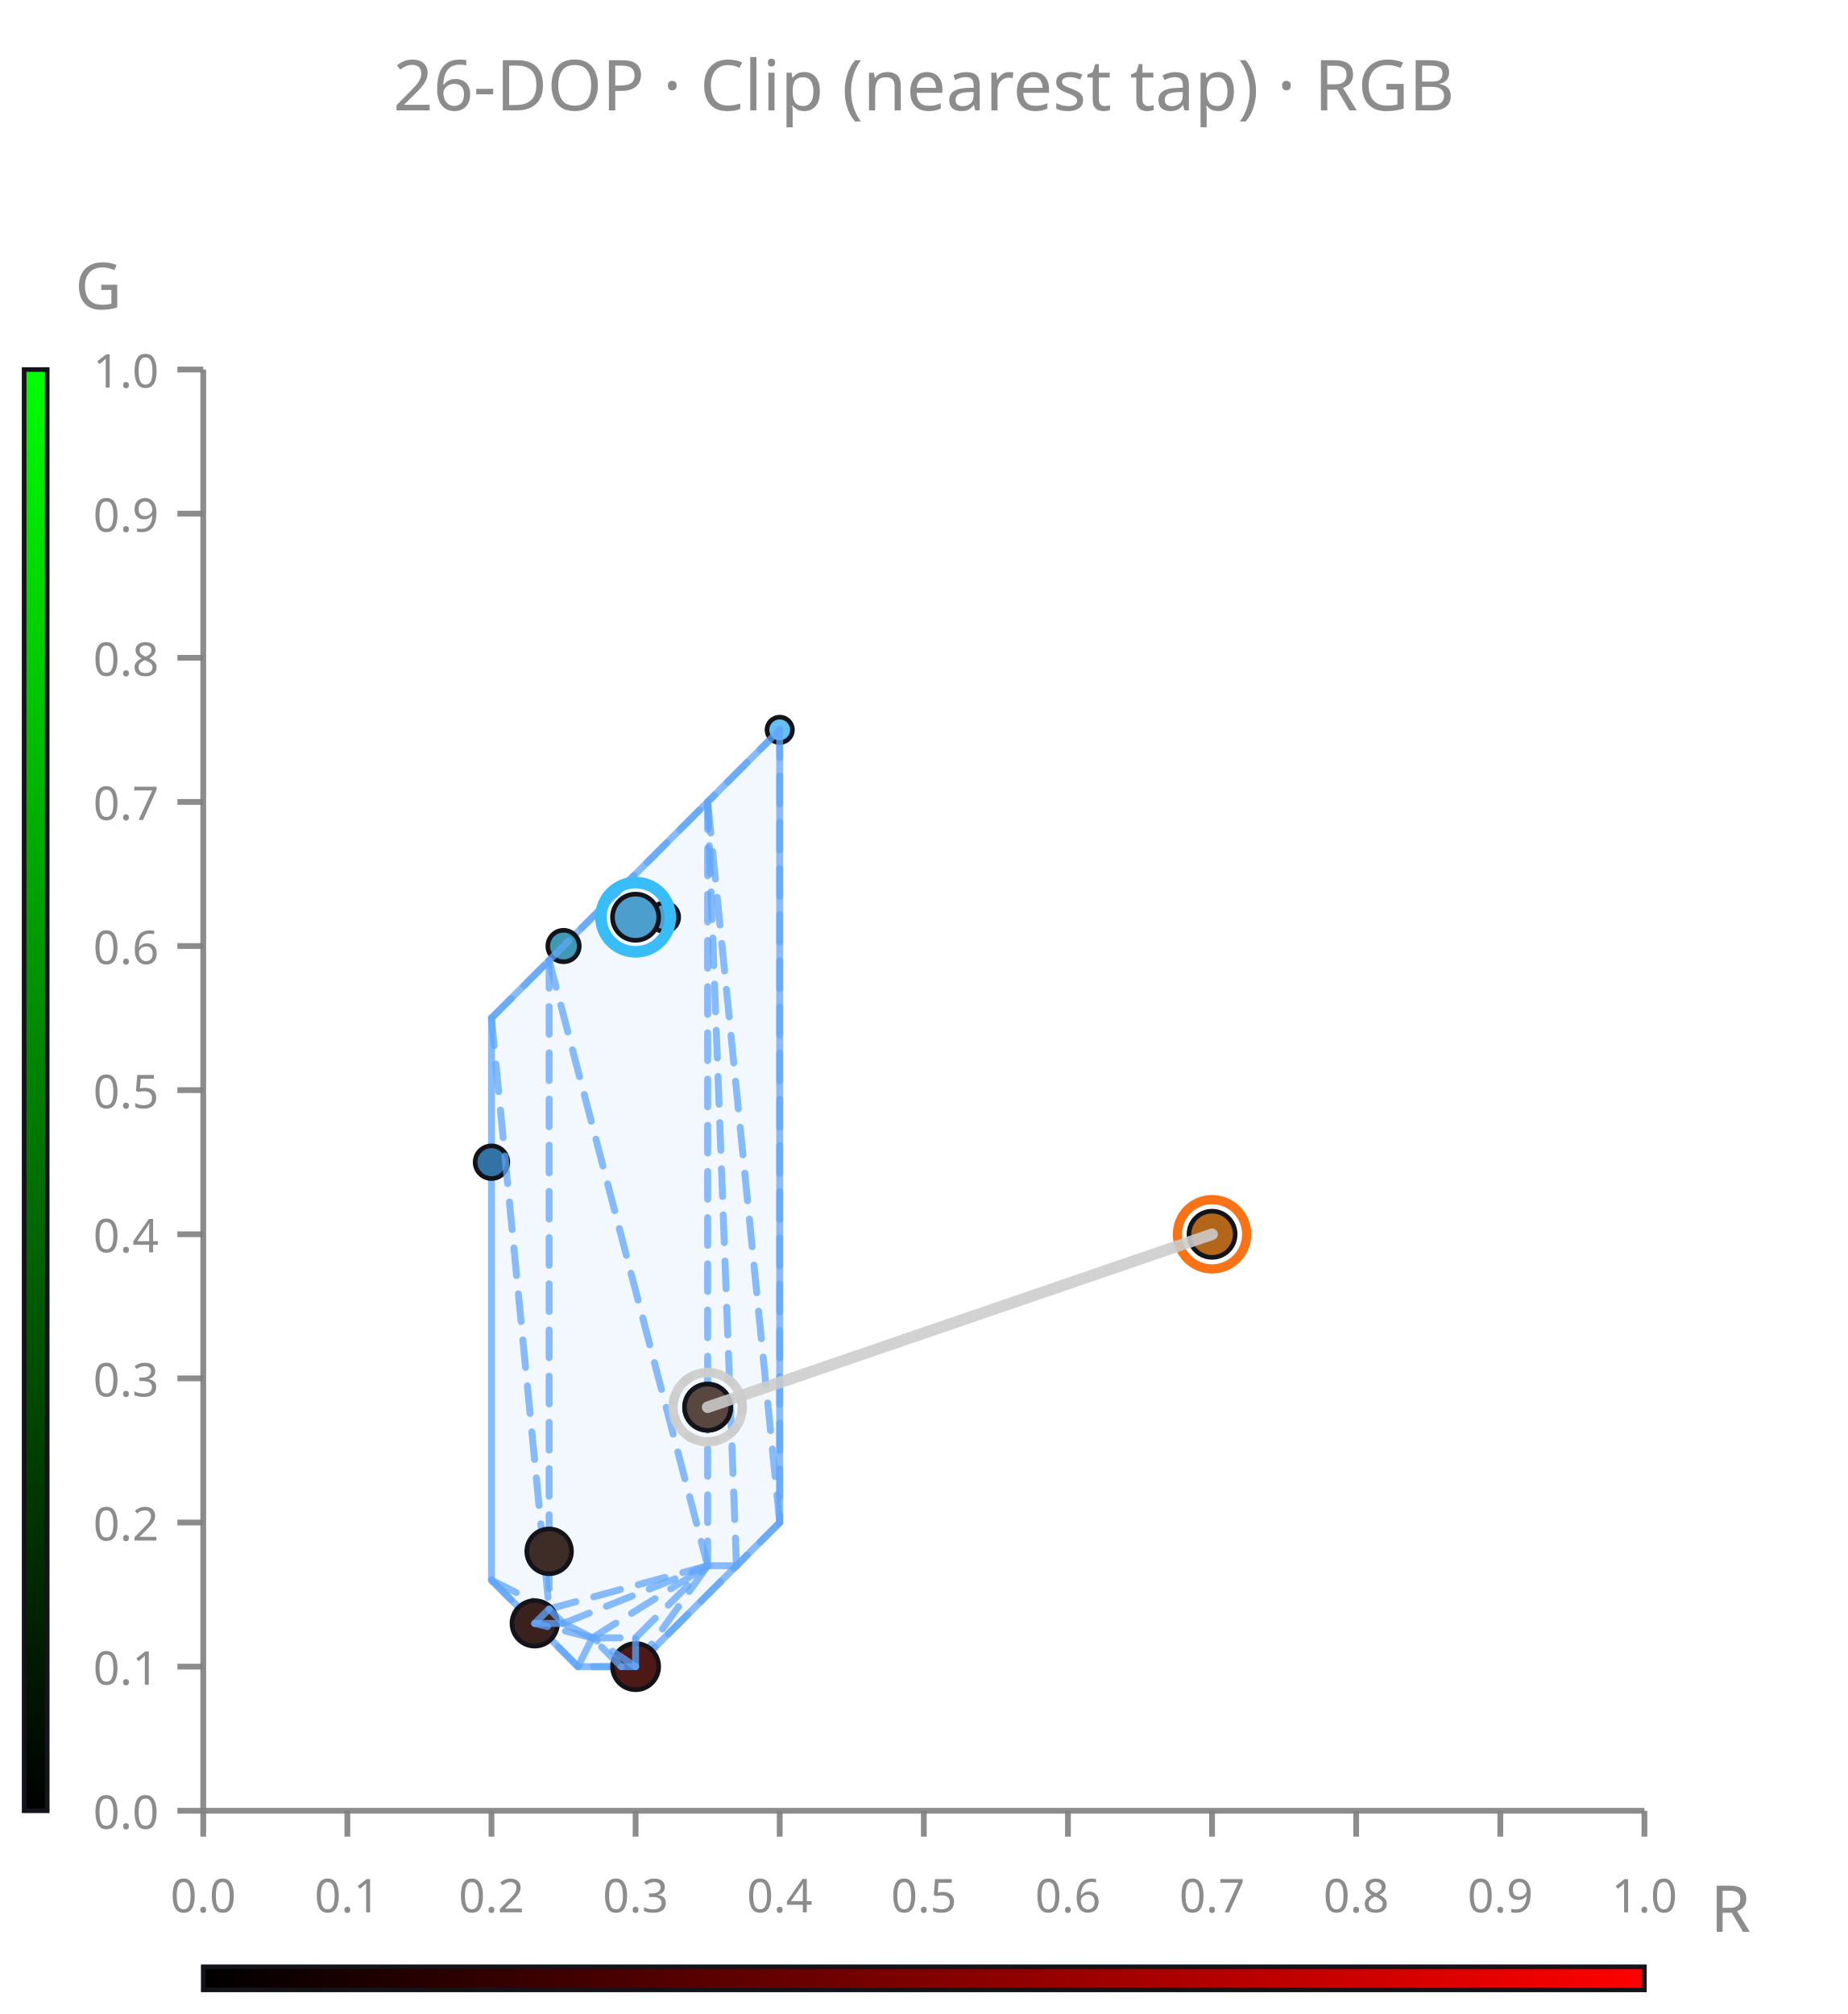
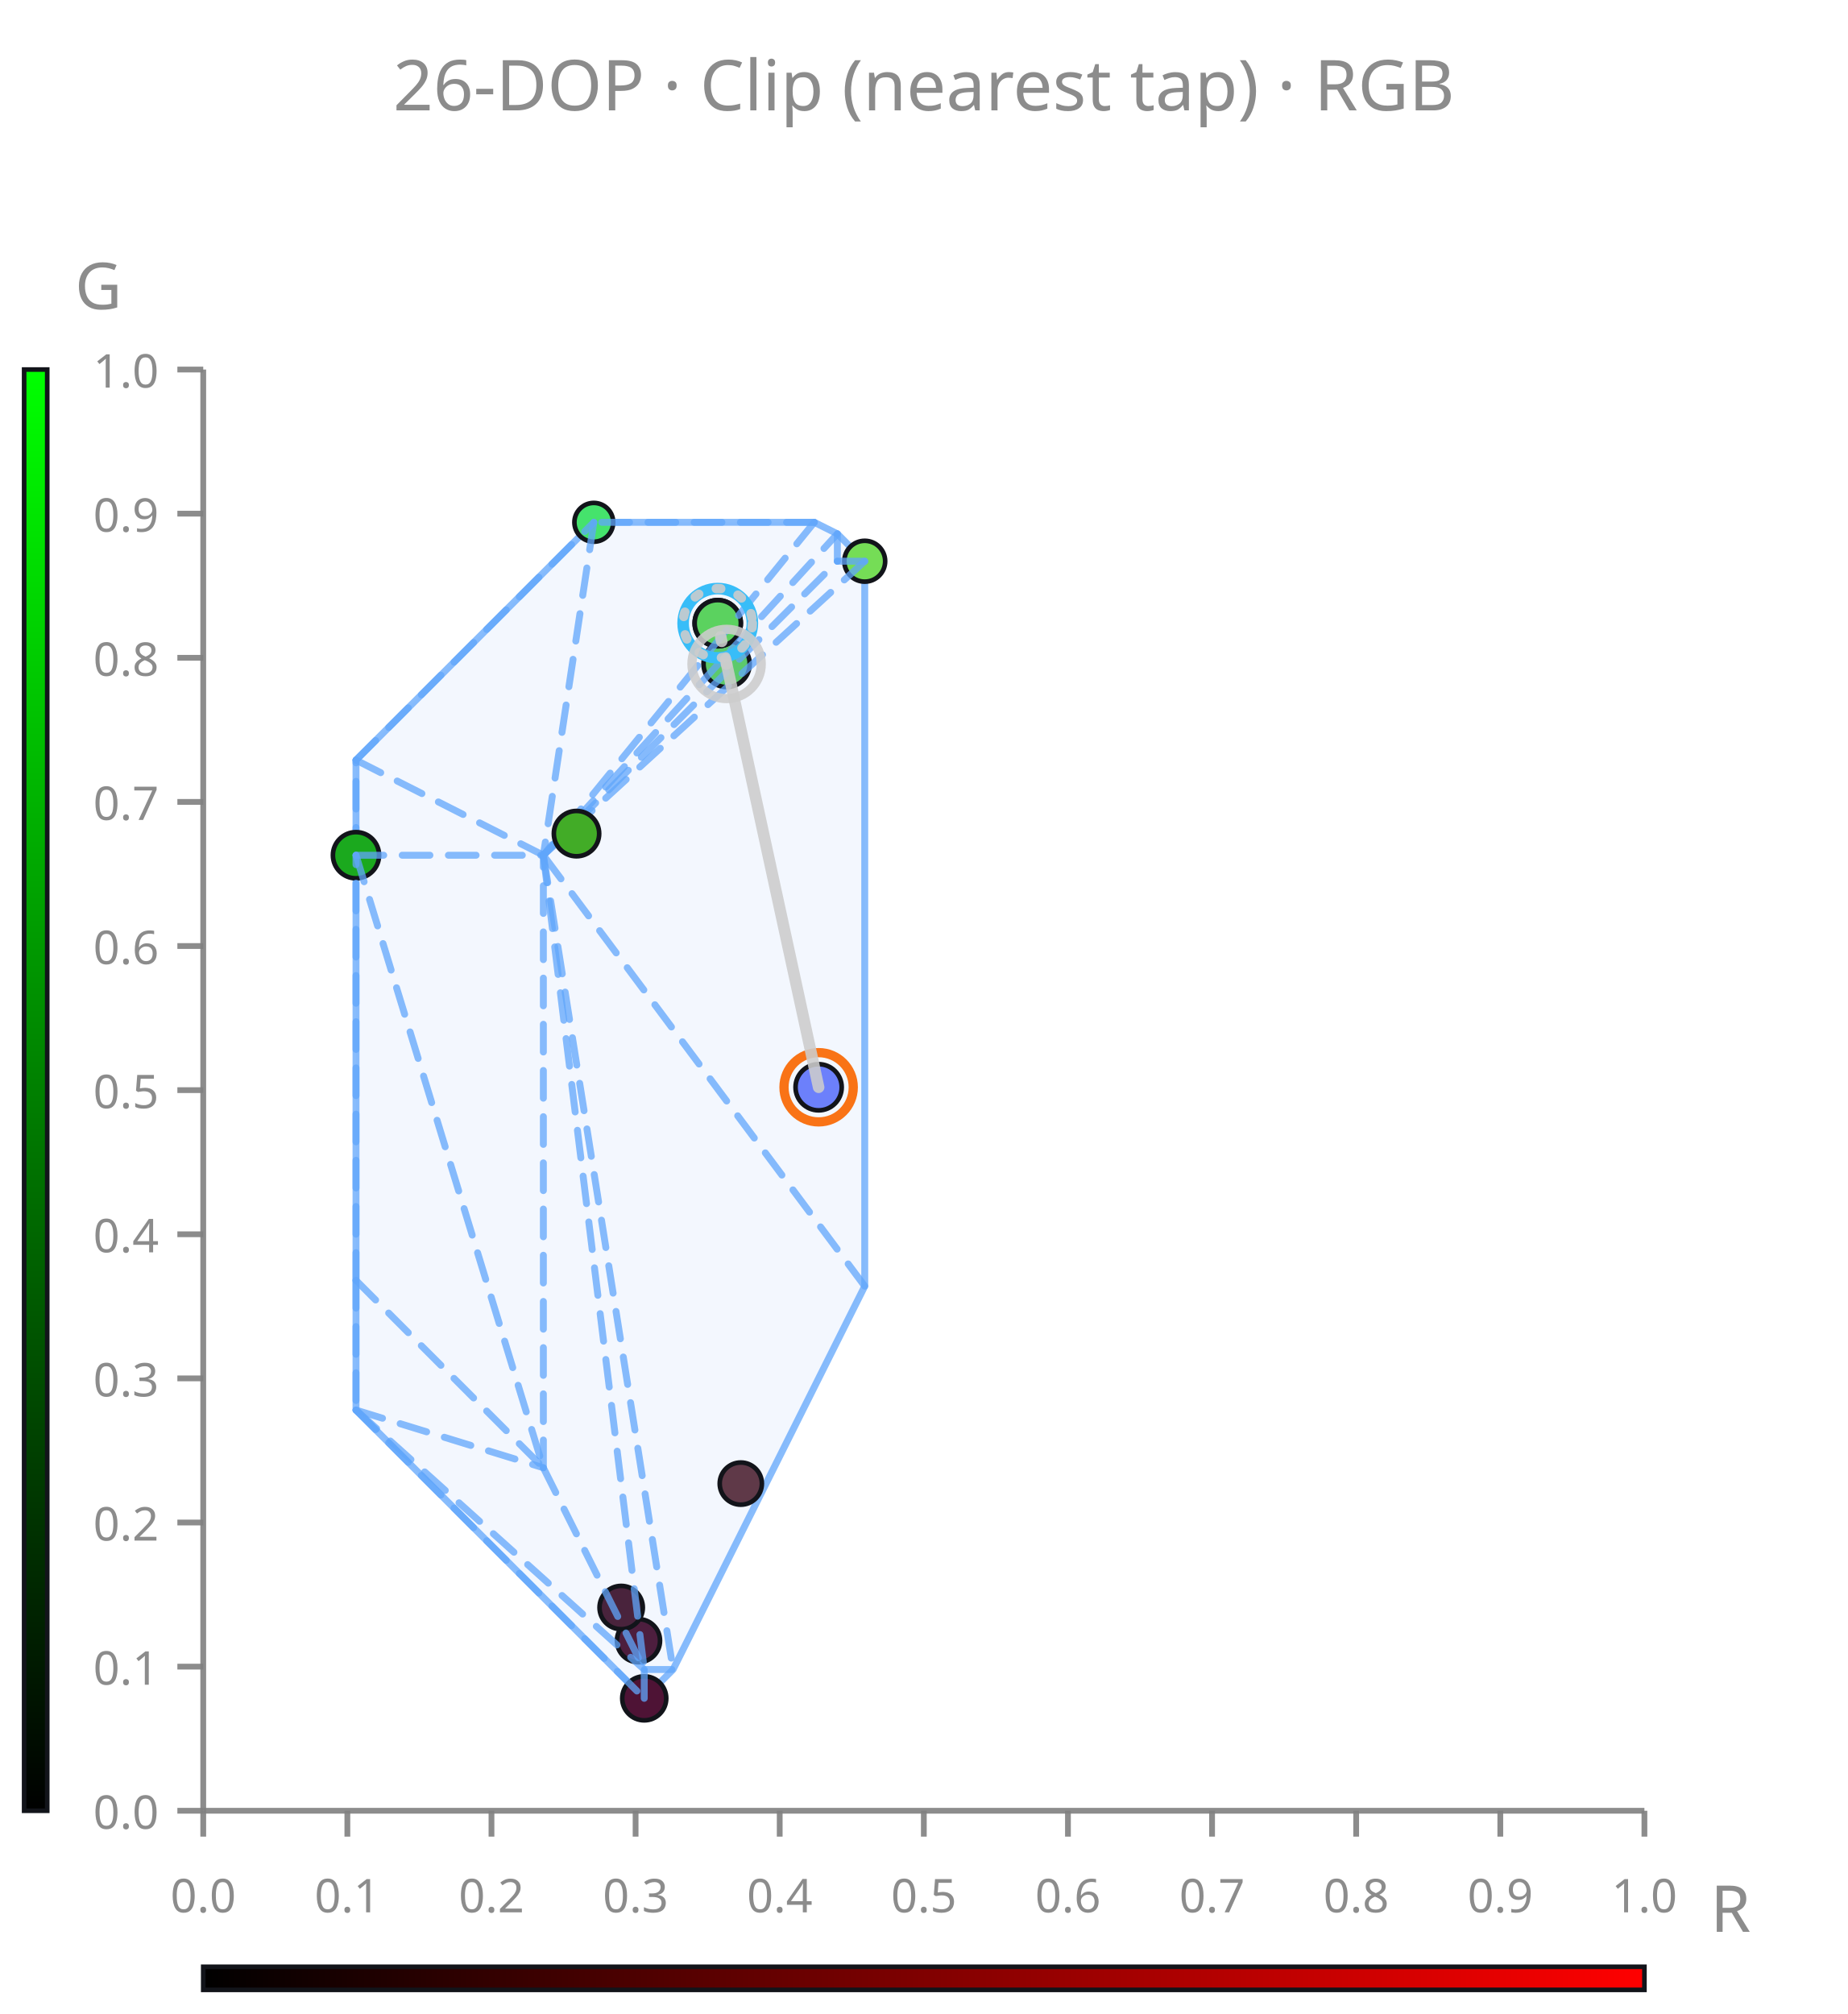
<svg xmlns="http://www.w3.org/2000/svg" baseProfile="full" height="436.0px" version="1.1" viewBox="0,0,400.0,436.0" width="400.0px">
  <defs>
    <linearGradient gradientUnits="userSpaceOnUse" id="plotGradY_2_3_1" x1="7.724" x2="7.724" y1="80" y2="392.0">
      <stop offset="0" stop-color="rgb(0,255,0)" />
      <stop offset="1" stop-color="rgb(0,0,0)" />
    </linearGradient>
    <linearGradient gradientUnits="userSpaceOnUse" id="plotGradX_2_3_1" x1="44.0" x2="356" y1="428.276" y2="428.276">
      <stop offset="0" stop-color="rgb(0,0,0)" />
      <stop offset="1" stop-color="rgb(255,0,0)" />
    </linearGradient>
  </defs>
  <g class="layer_bg" />
  <g class="layer_boundary">
-     <polygon fill="rgba(59,130,246,0.06)" points="106.4,342.08 125.12,360.8 137.6,360.8 168.8,329.6 168.8,158 106.4,220.4" stroke="rgba(96,165,250,0.75)" stroke-linejoin="round" stroke-width="1.5" />
+     <polygon fill="rgba(59,130,246,0.06)" points="77.072,305.264 139.472,367.664 145.712,361.424 187.208,278.432 187.208,121.496 181.28,115.568 176.288,113.072 128.552,113.072 77.072,164.552" stroke="rgba(96,165,250,0.75)" stroke-linejoin="round" stroke-width="1.5" />
  </g>
  <g class="layer_axes">
    <line fill="none" stroke="rgba(128,128,128,0.9)" stroke-width="1.25" x1="44.0" x2="356" y1="392.0" y2="392.0" />
    <line fill="none" stroke="rgba(128,128,128,0.9)" stroke-width="1.25" x1="44.0" x2="44.0" y1="392.0" y2="80" />
    <line fill="none" stroke="rgba(128,128,128,0.9)" stroke-width="1.25" x1="44.0" x2="44.0" y1="392.0" y2="397.6" />
    <text dominant-baseline="hanging" fill="rgba(128,128,128,0.9)" font-family="sans-serif" font-size="10.08" text-anchor="middle" x="44.0" y="406.168">0.0</text>
    <line fill="none" stroke="rgba(128,128,128,0.9)" stroke-width="1.25" x1="75.2" x2="75.2" y1="392.0" y2="397.6" />
    <text dominant-baseline="hanging" fill="rgba(128,128,128,0.9)" font-family="sans-serif" font-size="10.08" text-anchor="middle" x="75.2" y="406.168">0.1</text>
    <line fill="none" stroke="rgba(128,128,128,0.9)" stroke-width="1.25" x1="106.4" x2="106.4" y1="392.0" y2="397.6" />
    <text dominant-baseline="hanging" fill="rgba(128,128,128,0.9)" font-family="sans-serif" font-size="10.08" text-anchor="middle" x="106.4" y="406.168">0.2</text>
    <line fill="none" stroke="rgba(128,128,128,0.9)" stroke-width="1.25" x1="137.6" x2="137.6" y1="392.0" y2="397.6" />
    <text dominant-baseline="hanging" fill="rgba(128,128,128,0.9)" font-family="sans-serif" font-size="10.08" text-anchor="middle" x="137.6" y="406.168">0.3</text>
    <line fill="none" stroke="rgba(128,128,128,0.9)" stroke-width="1.25" x1="168.8" x2="168.8" y1="392.0" y2="397.6" />
    <text dominant-baseline="hanging" fill="rgba(128,128,128,0.9)" font-family="sans-serif" font-size="10.08" text-anchor="middle" x="168.8" y="406.168">0.4</text>
    <line fill="none" stroke="rgba(128,128,128,0.9)" stroke-width="1.25" x1="200" x2="200" y1="392.0" y2="397.6" />
    <text dominant-baseline="hanging" fill="rgba(128,128,128,0.9)" font-family="sans-serif" font-size="10.08" text-anchor="middle" x="200" y="406.168">0.5</text>
    <line fill="none" stroke="rgba(128,128,128,0.9)" stroke-width="1.25" x1="231.2" x2="231.2" y1="392.0" y2="397.6" />
    <text dominant-baseline="hanging" fill="rgba(128,128,128,0.9)" font-family="sans-serif" font-size="10.08" text-anchor="middle" x="231.2" y="406.168">0.6</text>
    <line fill="none" stroke="rgba(128,128,128,0.9)" stroke-width="1.25" x1="262.4" x2="262.4" y1="392.0" y2="397.6" />
    <text dominant-baseline="hanging" fill="rgba(128,128,128,0.9)" font-family="sans-serif" font-size="10.08" text-anchor="middle" x="262.4" y="406.168">0.7</text>
    <line fill="none" stroke="rgba(128,128,128,0.9)" stroke-width="1.25" x1="293.6" x2="293.6" y1="392.0" y2="397.6" />
    <text dominant-baseline="hanging" fill="rgba(128,128,128,0.9)" font-family="sans-serif" font-size="10.08" text-anchor="middle" x="293.6" y="406.168">0.8</text>
    <line fill="none" stroke="rgba(128,128,128,0.9)" stroke-width="1.25" x1="324.8" x2="324.8" y1="392.0" y2="397.6" />
    <text dominant-baseline="hanging" fill="rgba(128,128,128,0.9)" font-family="sans-serif" font-size="10.08" text-anchor="middle" x="324.8" y="406.168">0.9</text>
    <line fill="none" stroke="rgba(128,128,128,0.9)" stroke-width="1.25" x1="356" x2="356" y1="392.0" y2="397.6" />
    <text dominant-baseline="hanging" fill="rgba(128,128,128,0.9)" font-family="sans-serif" font-size="10.08" text-anchor="middle" x="356" y="406.168">1.0</text>
    <line fill="none" stroke="rgba(128,128,128,0.9)" stroke-width="1.25" x1="44.0" x2="38.4" y1="392.0" y2="392.0" />
    <text dominant-baseline="central" fill="rgba(128,128,128,0.9)" font-family="sans-serif" font-size="10.08" text-anchor="end" x="34.4" y="392.0">0.0</text>
    <line fill="none" stroke="rgba(128,128,128,0.9)" stroke-width="1.25" x1="44.0" x2="38.4" y1="360.8" y2="360.8" />
    <text dominant-baseline="central" fill="rgba(128,128,128,0.9)" font-family="sans-serif" font-size="10.08" text-anchor="end" x="34.4" y="360.8">0.1</text>
    <line fill="none" stroke="rgba(128,128,128,0.9)" stroke-width="1.25" x1="44.0" x2="38.4" y1="329.6" y2="329.6" />
    <text dominant-baseline="central" fill="rgba(128,128,128,0.9)" font-family="sans-serif" font-size="10.08" text-anchor="end" x="34.4" y="329.6">0.2</text>
    <line fill="none" stroke="rgba(128,128,128,0.9)" stroke-width="1.25" x1="44.0" x2="38.4" y1="298.4" y2="298.4" />
    <text dominant-baseline="central" fill="rgba(128,128,128,0.9)" font-family="sans-serif" font-size="10.08" text-anchor="end" x="34.4" y="298.4">0.3</text>
    <line fill="none" stroke="rgba(128,128,128,0.9)" stroke-width="1.25" x1="44.0" x2="38.4" y1="267.2" y2="267.2" />
    <text dominant-baseline="central" fill="rgba(128,128,128,0.9)" font-family="sans-serif" font-size="10.08" text-anchor="end" x="34.4" y="267.2">0.4</text>
    <line fill="none" stroke="rgba(128,128,128,0.9)" stroke-width="1.25" x1="44.0" x2="38.4" y1="236" y2="236" />
    <text dominant-baseline="central" fill="rgba(128,128,128,0.9)" font-family="sans-serif" font-size="10.08" text-anchor="end" x="34.4" y="236">0.5</text>
    <line fill="none" stroke="rgba(128,128,128,0.9)" stroke-width="1.25" x1="44.0" x2="38.4" y1="204.8" y2="204.8" />
    <text dominant-baseline="central" fill="rgba(128,128,128,0.9)" font-family="sans-serif" font-size="10.08" text-anchor="end" x="34.4" y="204.8">0.6</text>
    <line fill="none" stroke="rgba(128,128,128,0.9)" stroke-width="1.25" x1="44.0" x2="38.4" y1="173.6" y2="173.6" />
    <text dominant-baseline="central" fill="rgba(128,128,128,0.9)" font-family="sans-serif" font-size="10.08" text-anchor="end" x="34.4" y="173.6">0.7</text>
    <line fill="none" stroke="rgba(128,128,128,0.9)" stroke-width="1.25" x1="44.0" x2="38.4" y1="142.4" y2="142.4" />
    <text dominant-baseline="central" fill="rgba(128,128,128,0.9)" font-family="sans-serif" font-size="10.08" text-anchor="end" x="34.4" y="142.4">0.8</text>
    <line fill="none" stroke="rgba(128,128,128,0.9)" stroke-width="1.25" x1="44.0" x2="38.4" y1="111.2" y2="111.2" />
    <text dominant-baseline="central" fill="rgba(128,128,128,0.9)" font-family="sans-serif" font-size="10.08" text-anchor="end" x="34.4" y="111.2">0.9</text>
    <line fill="none" stroke="rgba(128,128,128,0.9)" stroke-width="1.25" x1="44.0" x2="38.4" y1="80" y2="80" />
    <text dominant-baseline="central" fill="rgba(128,128,128,0.9)" font-family="sans-serif" font-size="10.08" text-anchor="end" x="34.4" y="80">1.0</text>
    <text fill="rgba(128,128,128,0.9)" font-family="sans-serif" font-size="14" x="370.3" y="418.208">R</text>
    <text fill="rgba(128,128,128,0.9)" font-family="sans-serif" font-size="14" x="16.224" y="66.928">G</text>
    <rect fill="url(#plotGradY_2_3_1) none" height="312" shape-rendering="geometricPrecision" stroke="rgba(18,20,26,1.0)" stroke-width="1.0" width="5.0" x="5.224" y="80" />
    <rect fill="url(#plotGradX_2_3_1) none" height="5.0" shape-rendering="geometricPrecision" stroke="rgba(18,20,26,1.0)" stroke-width="1.0" width="312" x="44.0" y="425.776" />
  </g>
  <g class="layer_dots">
-     <circle cx="168.8" cy="158" fill="rgb(102,191,242)" r="2.75" stroke="rgba(18,20,26,1.0)" stroke-width="1.0" />
-     <circle cx="143.84" cy="198.56" fill="rgb(81,158,209)" r="3.09" stroke="rgba(18,20,26,1.0)" stroke-width="1.0" />
-     <circle cx="137.6" cy="198.56" fill="rgb(76,158,204)" r="5.0" stroke="rgba(18,20,26,1.0)" stroke-width="1.0" />
-     <line fill="none" stroke="rgba(96,165,250,0.75)" stroke-dasharray="6,4" stroke-linecap="round" stroke-width="1.5" x1="168.8" x2="153.2" y1="158" y2="173.6" />
-     <circle cx="122" cy="204.8" fill="rgb(63,153,178)" r="3.404" stroke="rgba(18,20,26,1.0)" stroke-width="1.0" />
-     <circle cx="106.4" cy="251.6" fill="rgb(51,114,165)" r="3.535" stroke="rgba(18,20,26,1.0)" stroke-width="1.0" />
-     <line fill="none" stroke="rgba(96,165,250,0.75)" stroke-dasharray="6,4" stroke-linecap="round" stroke-width="1.5" x1="118.88" x2="153.2" y1="207.92" y2="173.6" />
-     <line fill="none" stroke="rgba(96,165,250,0.75)" stroke-dasharray="6,4" stroke-linecap="round" stroke-width="1.5" x1="106.4" x2="118.88" y1="220.4" y2="207.92" />
-     <line fill="none" stroke="rgba(96,165,250,0.75)" stroke-dasharray="6,4" stroke-linecap="round" stroke-width="1.5" x1="168.8" x2="168.8" y1="158" y2="329.6" />
-     <line fill="none" stroke="rgba(96,165,250,0.75)" stroke-dasharray="6,4" stroke-linecap="round" stroke-width="1.5" x1="168.8" x2="153.2" y1="329.6" y2="173.6" />
-     <line fill="none" stroke="rgba(96,165,250,0.75)" stroke-dasharray="6,4" stroke-linecap="round" stroke-width="1.5" x1="159.44" x2="153.2" y1="338.96" y2="173.6" />
-     <line fill="none" stroke="rgba(96,165,250,0.75)" stroke-dasharray="6,4" stroke-linecap="round" stroke-width="1.5" x1="153.2" x2="153.2" y1="173.6" y2="338.96" />
-     <line fill="none" stroke="rgba(96,165,250,0.75)" stroke-dasharray="6,4" stroke-linecap="round" stroke-width="1.5" x1="118.88" x2="153.2" y1="207.92" y2="338.96" />
-     <line fill="none" stroke="rgba(96,165,250,0.75)" stroke-dasharray="6,4" stroke-linecap="round" stroke-width="1.5" x1="106.4" x2="118.88" y1="220.4" y2="348.32" />
-     <line fill="none" stroke="rgba(96,165,250,0.75)" stroke-dasharray="6,4" stroke-linecap="round" stroke-width="1.5" x1="118.88" x2="118.88" y1="207.92" y2="348.32" />
-     <circle cx="153.2" cy="304.64" fill="rgb(89,71,63)" r="4.581" stroke="rgba(18,20,26,1.0)" stroke-width="1.0" />
-     <circle cx="153.2" cy="304.64" fill="rgb(89,71,63)" r="5.0" stroke="rgba(18,20,26,1.0)" stroke-width="1.0" />
-     <circle cx="153.2" cy="304.64" fill="rgb(89,71,63)" r="5.0" stroke="rgba(18,20,26,1.0)" stroke-width="1.0" />
-     <line fill="none" stroke="rgba(96,165,250,0.75)" stroke-dasharray="6,4" stroke-linecap="round" stroke-width="1.5" x1="168.8" x2="159.44" y1="329.6" y2="338.96" />
-     <line fill="none" stroke="rgba(96,165,250,0.75)" stroke-dasharray="6,4" stroke-linecap="round" stroke-width="1.5" x1="106.4" x2="112.64" y1="342.08" y2="348.32" />
-     <circle cx="118.88" cy="335.84" fill="rgb(61,45,38)" r="4.843" stroke="rgba(18,20,26,1.0)" stroke-width="1.0" />
-     <line fill="none" stroke="rgba(96,165,250,0.75)" stroke-dasharray="6,4" stroke-linecap="round" stroke-width="1.5" x1="159.44" x2="153.2" y1="338.96" y2="338.96" />
-     <line fill="none" stroke="rgba(96,165,250,0.75)" stroke-dasharray="6,4" stroke-linecap="round" stroke-width="1.5" x1="106.4" x2="118.88" y1="342.08" y2="348.32" />
-     <line fill="none" stroke="rgba(96,165,250,0.75)" stroke-dasharray="6,4" stroke-linecap="round" stroke-width="1.5" x1="115.76" x2="112.64" y1="351.44" y2="348.32" />
-     <line fill="none" stroke="rgba(96,165,250,0.75)" stroke-dasharray="6,4" stroke-linecap="round" stroke-width="1.5" x1="137.6" x2="159.44" y1="360.8" y2="338.96" />
-     <line fill="none" stroke="rgba(96,165,250,0.75)" stroke-dasharray="6,4" stroke-linecap="round" stroke-width="1.5" x1="118.88" x2="153.2" y1="348.32" y2="338.96" />
-     <line fill="none" stroke="rgba(96,165,250,0.75)" stroke-dasharray="6,4" stroke-linecap="round" stroke-width="1.5" x1="125.12" x2="115.76" y1="360.8" y2="351.44" />
-     <line fill="none" stroke="rgba(96,165,250,0.75)" stroke-dasharray="6,4" stroke-linecap="round" stroke-width="1.5" x1="112.64" x2="118.88" y1="348.32" y2="348.32" />
-     <circle cx="115.76" cy="351.44" fill="rgb(58,33,30)" r="4.922" stroke="rgba(18,20,26,1.0)" stroke-width="1.0" />
-     <line fill="none" stroke="rgba(96,165,250,0.75)" stroke-dasharray="6,4" stroke-linecap="round" stroke-width="1.5" x1="122" x2="153.2" y1="351.44" y2="338.96" />
-     <line fill="none" stroke="rgba(96,165,250,0.75)" stroke-dasharray="6,4" stroke-linecap="round" stroke-width="1.5" x1="115.76" x2="118.88" y1="351.44" y2="348.32" />
-     <line fill="none" stroke="rgba(96,165,250,0.75)" stroke-dasharray="6,4" stroke-linecap="round" stroke-width="1.5" x1="137.6" x2="153.2" y1="360.8" y2="338.96" />
-     <line fill="none" stroke="rgba(96,165,250,0.75)" stroke-dasharray="6,4" stroke-linecap="round" stroke-width="1.5" x1="128.24" x2="153.2" y1="354.56" y2="338.96" />
-     <line fill="none" stroke="rgba(96,165,250,0.75)" stroke-dasharray="6,4" stroke-linecap="round" stroke-width="1.5" x1="137.6" x2="153.2" y1="354.56" y2="338.96" />
-     <line fill="none" stroke="rgba(96,165,250,0.75)" stroke-dasharray="6,4" stroke-linecap="round" stroke-width="1.5" x1="115.76" x2="122" y1="351.44" y2="351.44" />
-     <line fill="none" stroke="rgba(96,165,250,0.75)" stroke-dasharray="6,4" stroke-linecap="round" stroke-width="1.5" x1="134.48" x2="125.12" y1="360.8" y2="360.8" />
-     <line fill="none" stroke="rgba(96,165,250,0.75)" stroke-dasharray="6,4" stroke-linecap="round" stroke-width="1.5" x1="125.12" x2="128.24" y1="360.8" y2="354.56" />
-     <line fill="none" stroke="rgba(96,165,250,0.75)" stroke-dasharray="6,4" stroke-linecap="round" stroke-width="1.5" x1="128.24" x2="115.76" y1="354.56" y2="351.44" />
-     <line fill="none" stroke="rgba(96,165,250,0.75)" stroke-dasharray="6,4" stroke-linecap="round" stroke-width="1.5" x1="122" x2="118.88" y1="351.44" y2="348.32" />
-     <circle cx="262.4" cy="267.2" fill="rgb(178,102,25)" r="5.0" stroke="rgba(18,20,26,1.0)" stroke-width="1.0" />
-     <line fill="none" stroke="rgba(96,165,250,0.75)" stroke-dasharray="6,4" stroke-linecap="round" stroke-width="1.5" x1="128.24" x2="122" y1="354.56" y2="351.44" />
-     <circle cx="137.6" cy="360.8" fill="rgb(76,25,22)" r="5.0" stroke="rgba(18,20,26,1.0)" stroke-width="1.0" />
-     <line fill="none" stroke="rgba(96,165,250,0.75)" stroke-dasharray="6,4" stroke-linecap="round" stroke-width="1.5" x1="134.48" x2="137.6" y1="360.8" y2="360.8" />
-     <line fill="none" stroke="rgba(96,165,250,0.75)" stroke-dasharray="6,4" stroke-linecap="round" stroke-width="1.5" x1="134.48" x2="128.24" y1="360.8" y2="354.56" />
-     <line fill="none" stroke="rgba(96,165,250,0.75)" stroke-dasharray="6,4" stroke-linecap="round" stroke-width="1.5" x1="137.6" x2="128.24" y1="360.8" y2="354.56" />
-     <line fill="none" stroke="rgba(96,165,250,0.75)" stroke-dasharray="6,4" stroke-linecap="round" stroke-width="1.5" x1="137.6" x2="137.6" y1="360.8" y2="354.56" />
-     <line fill="none" stroke="rgba(96,165,250,0.75)" stroke-dasharray="6,4" stroke-linecap="round" stroke-width="1.5" x1="128.24" x2="137.6" y1="354.56" y2="354.56" />
+     <circle cx="177.224" cy="235.376" fill="rgb(108,128,251)" r="5.0" stroke="rgba(18,20,26,1.0)" stroke-width="1.0" />
+     <circle cx="128.552" cy="113.072" fill="rgb(69,227,108)" r="4.201" stroke="rgba(18,20,26,1.0)" stroke-width="1.0" />
+     <circle cx="157.302" cy="143.733" fill="rgb(92,202,108)" r="5.0" stroke="rgba(18,20,26,1.0)" stroke-width="1.0" />
+     <circle cx="155.384" cy="134.912" fill="rgb(91,210,95)" r="5.0" stroke="rgba(18,20,26,1.0)" stroke-width="1.0" />
+     <circle cx="155.384" cy="134.912" fill="rgb(91,210,95)" r="5.0" stroke="rgba(18,20,26,1.0)" stroke-width="1.0" />
+     <line fill="none" stroke="rgba(96,165,250,0.75)" stroke-dasharray="6,4" stroke-linecap="round" stroke-width="1.5" x1="176.288" x2="128.552" y1="113.072" y2="113.072" />
+     <circle cx="187.208" cy="121.496" fill="rgb(117,221,86)" r="4.423" stroke="rgba(18,20,26,1.0)" stroke-width="1.0" />
+     <line fill="none" stroke="rgba(96,165,250,0.75)" stroke-dasharray="6,4" stroke-linecap="round" stroke-width="1.5" x1="187.208" x2="181.28" y1="121.496" y2="121.496" />
+     <line fill="none" stroke="rgba(96,165,250,0.75)" stroke-dasharray="6,4" stroke-linecap="round" stroke-width="1.5" x1="181.28" x2="181.28" y1="115.568" y2="121.496" />
+     <circle cx="160.376" cy="321.176" fill="rgb(95,57,72)" r="4.566" stroke="rgba(18,20,26,1.0)" stroke-width="1.0" />
+     <line fill="none" stroke="rgba(96,165,250,0.75)" stroke-dasharray="6,4" stroke-linecap="round" stroke-width="1.5" x1="77.072" x2="128.552" y1="164.552" y2="113.072" />
+     <circle cx="138.224" cy="355.184" fill="rgb(77,30,62)" r="4.666" stroke="rgba(18,20,26,1.0)" stroke-width="1.0" />
+     <circle cx="134.48" cy="348.008" fill="rgb(73,35,60)" r="4.687" stroke="rgba(18,20,26,1.0)" stroke-width="1.0" />
+     <line fill="none" stroke="rgba(96,165,250,0.75)" stroke-dasharray="6,4" stroke-linecap="round" stroke-width="1.5" x1="176.288" x2="117.632" y1="113.072" y2="185.144" />
+     <line fill="none" stroke="rgba(96,165,250,0.75)" stroke-dasharray="6,4" stroke-linecap="round" stroke-width="1.5" x1="128.552" x2="117.632" y1="113.072" y2="185.144" />
+     <line fill="none" stroke="rgba(96,165,250,0.75)" stroke-dasharray="6,4" stroke-linecap="round" stroke-width="1.5" x1="117.632" x2="181.28" y1="185.144" y2="115.568" />
+     <line fill="none" stroke="rgba(96,165,250,0.75)" stroke-dasharray="6,4" stroke-linecap="round" stroke-width="1.5" x1="187.208" x2="117.632" y1="121.496" y2="185.144" />
+     <line fill="none" stroke="rgba(96,165,250,0.75)" stroke-dasharray="6,4" stroke-linecap="round" stroke-width="1.5" x1="187.208" x2="117.632" y1="278.432" y2="185.144" />
+     <line fill="none" stroke="rgba(96,165,250,0.75)" stroke-dasharray="6,4" stroke-linecap="round" stroke-width="1.5" x1="117.632" x2="181.28" y1="185.144" y2="121.496" />
+     <circle cx="139.472" cy="367.664" fill="rgb(78,19,53)" r="4.767" stroke="rgba(18,20,26,1.0)" stroke-width="1.0" />
+     <line fill="none" stroke="rgba(96,165,250,0.75)" stroke-dasharray="6,4" stroke-linecap="round" stroke-width="1.5" x1="77.072" x2="139.472" y1="305.264" y2="367.664" />
+     <line fill="none" stroke="rgba(96,165,250,0.75)" stroke-dasharray="6,4" stroke-linecap="round" stroke-width="1.5" x1="139.472" x2="139.472" y1="367.664" y2="361.424" />
+     <line fill="none" stroke="rgba(96,165,250,0.75)" stroke-dasharray="6,4" stroke-linecap="round" stroke-width="1.5" x1="139.472" x2="145.712" y1="361.424" y2="361.424" />
+     <line fill="none" stroke="rgba(96,165,250,0.75)" stroke-dasharray="6,4" stroke-linecap="round" stroke-width="1.5" x1="77.072" x2="139.472" y1="305.264" y2="361.424" />
+     <line fill="none" stroke="rgba(96,165,250,0.75)" stroke-dasharray="6,4" stroke-linecap="round" stroke-width="1.5" x1="117.632" x2="145.712" y1="185.144" y2="361.424" />
+     <line fill="none" stroke="rgba(96,165,250,0.75)" stroke-dasharray="6,4" stroke-linecap="round" stroke-width="1.5" x1="77.072" x2="117.632" y1="305.264" y2="317.744" />
+     <line fill="none" stroke="rgba(96,165,250,0.75)" stroke-dasharray="6,4" stroke-linecap="round" stroke-width="1.5" x1="77.072" x2="77.072" y1="277.184" y2="305.264" />
+     <circle cx="124.808" cy="180.464" fill="rgb(66,172,39)" r="4.909" stroke="rgba(18,20,26,1.0)" stroke-width="1.0" />
+     <line fill="none" stroke="rgba(96,165,250,0.75)" stroke-dasharray="6,4" stroke-linecap="round" stroke-width="1.5" x1="117.632" x2="139.472" y1="317.744" y2="361.424" />
+     <line fill="none" stroke="rgba(96,165,250,0.75)" stroke-dasharray="6,4" stroke-linecap="round" stroke-width="1.5" x1="117.632" x2="139.472" y1="185.144" y2="361.424" />
+     <line fill="none" stroke="rgba(96,165,250,0.75)" stroke-dasharray="6,4" stroke-linecap="round" stroke-width="1.5" x1="77.072" x2="77.072" y1="185.144" y2="164.552" />
+     <line fill="none" stroke="rgba(96,165,250,0.75)" stroke-dasharray="6,4" stroke-linecap="round" stroke-width="1.5" x1="77.072" x2="117.632" y1="164.552" y2="185.144" />
+     <circle cx="77.072" cy="185.144" fill="rgb(27,169,30)" r="5.0" stroke="rgba(18,20,26,1.0)" stroke-width="1.0" />
+     <line fill="none" stroke="rgba(96,165,250,0.75)" stroke-dasharray="6,4" stroke-linecap="round" stroke-width="1.5" x1="77.072" x2="77.072" y1="277.184" y2="185.144" />
+     <line fill="none" stroke="rgba(96,165,250,0.75)" stroke-dasharray="6,4" stroke-linecap="round" stroke-width="1.5" x1="77.072" x2="117.632" y1="277.184" y2="317.744" />
+     <line fill="none" stroke="rgba(96,165,250,0.75)" stroke-dasharray="6,4" stroke-linecap="round" stroke-width="1.5" x1="77.072" x2="117.632" y1="185.144" y2="317.744" />
+     <line fill="none" stroke="rgba(96,165,250,0.75)" stroke-dasharray="6,4" stroke-linecap="round" stroke-width="1.5" x1="77.072" x2="117.632" y1="185.144" y2="185.144" />
+     <line fill="none" stroke="rgba(96,165,250,0.75)" stroke-dasharray="6,4" stroke-linecap="round" stroke-width="1.5" x1="117.632" x2="117.632" y1="317.744" y2="185.144" />
  </g>
  <g class="layer_overlay">
-     <circle cx="137.6" cy="198.56" fill="none" r="7.5" stroke="rgba(56,189,248,1.0)" stroke-width="2.5" />
-     <circle cx="262.4" cy="267.2" fill="none" r="7.5" stroke="rgba(249,115,22,1.0)" stroke-width="2.0" />
-     <line stroke="rgba(204,204,204,0.88)" stroke-linecap="round" stroke-width="2.5" x1="262.4" x2="153.2" y1="267.2" y2="304.64" />
-     <circle cx="153.2" cy="304.64" fill="none" r="7.5" stroke="rgba(204,204,204,0.88)" stroke-width="2.0" />
-     <circle cx="153.2" cy="304.64" fill="none" r="7.5" stroke="rgba(204,204,204,0.88)" stroke-dasharray="1 4" stroke-linecap="round" stroke-width="2.0" />
+     <circle cx="155.384" cy="134.912" fill="none" r="7.5" stroke="rgba(56,189,248,1.0)" stroke-width="2.5" />
+     <circle cx="177.224" cy="235.376" fill="none" r="7.5" stroke="rgba(249,115,22,1.0)" stroke-width="2.0" />
+     <line stroke="rgba(204,204,204,0.88)" stroke-linecap="round" stroke-width="2.5" x1="177.224" x2="157.302" y1="235.376" y2="143.733" />
+     <circle cx="157.302" cy="143.733" fill="none" r="7.5" stroke="rgba(204,204,204,0.88)" stroke-width="2.0" />
+     <line fill="none" stroke="rgba(204,204,204,0.88)" stroke-dasharray="1 4" stroke-linecap="round" stroke-width="2.5" x1="157.302" x2="155.384" y1="143.733" y2="134.912" />
+     <circle cx="155.384" cy="134.912" fill="none" r="7.5" stroke="rgba(204,204,204,0.88)" stroke-dasharray="1 4" stroke-linecap="round" stroke-width="2.0" />
  </g>
  <g class="layer_header">
    <text dominant-baseline="central" fill="rgba(128,128,128,0.9)" font-family="sans-serif" font-size="15.2" text-anchor="middle" x="200.0" y="18.0">26-DOP · Clip (nearest tap) · RGB</text>
  </g>
</svg>
